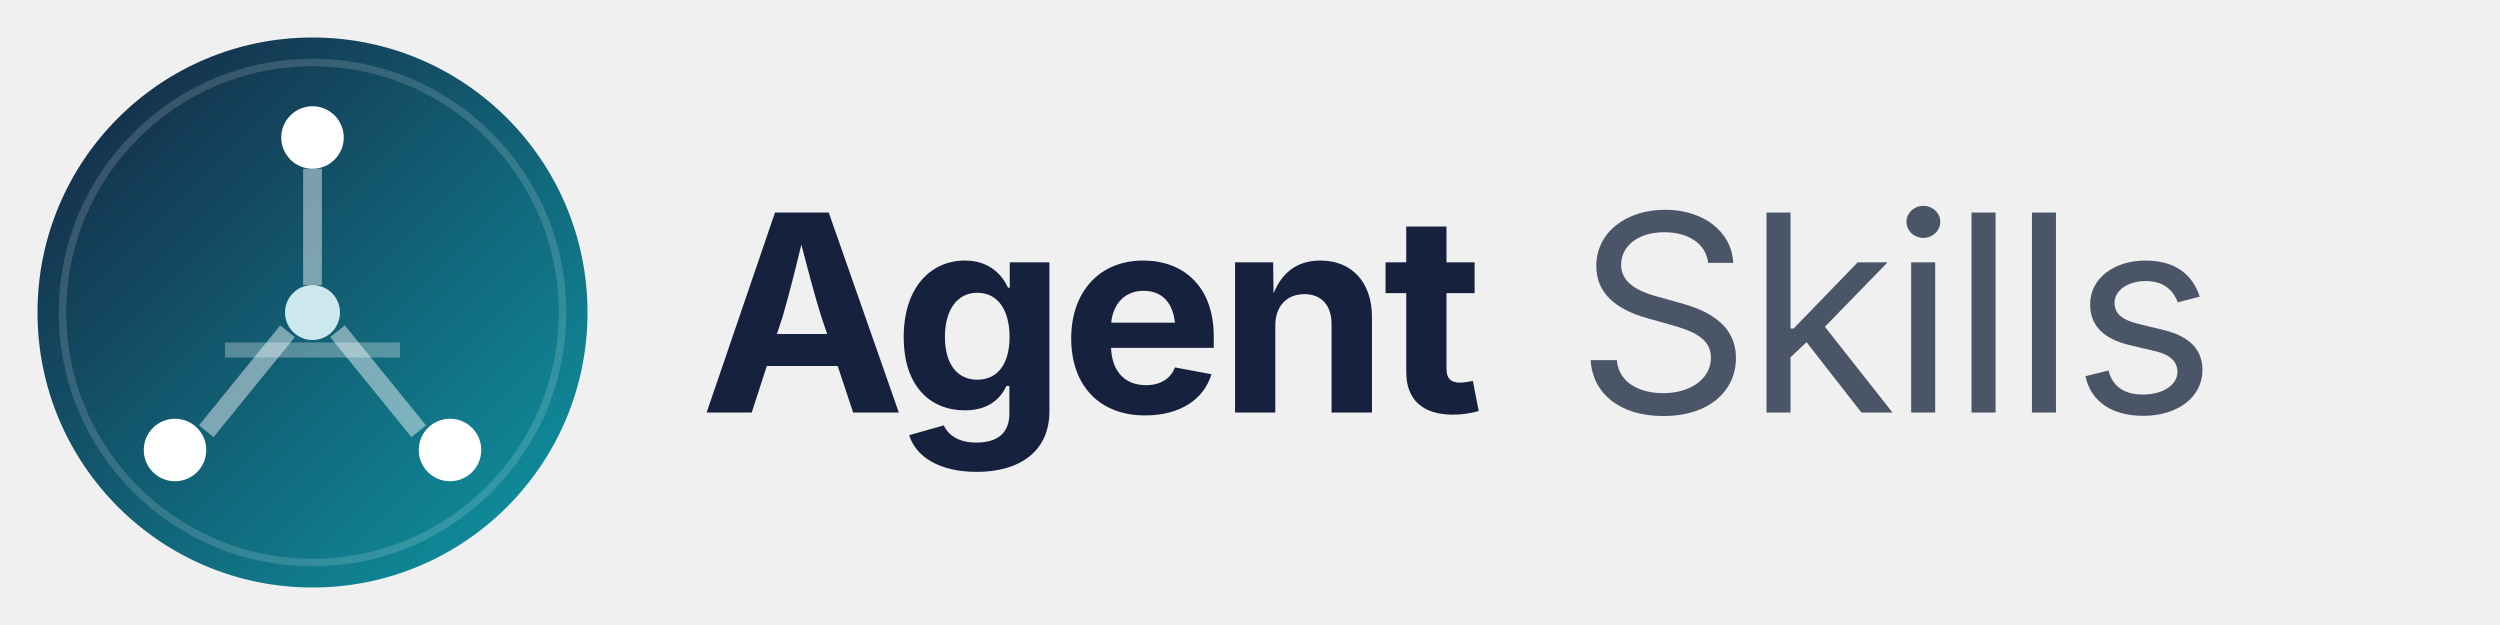
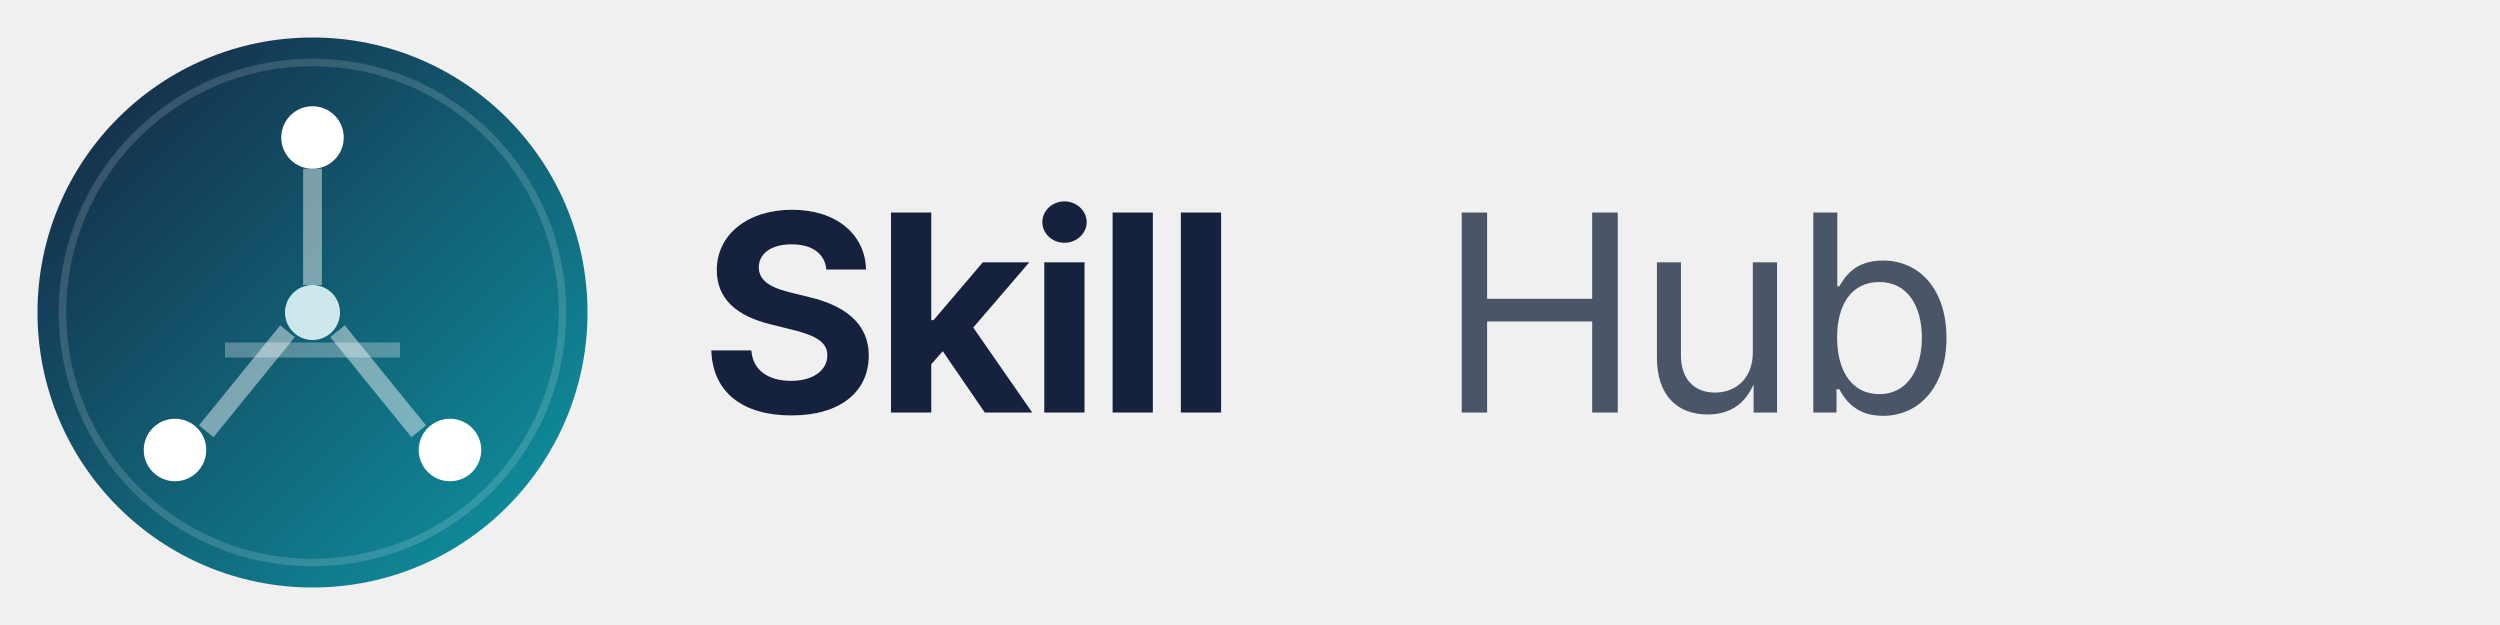
<svg xmlns="http://www.w3.org/2000/svg" viewBox="0 0 200 50">
  <defs>
    <linearGradient id="logo-bg" x1="0%" y1="0%" x2="100%" y2="100%">
      <stop offset="0%" stop-color="#16213e" />
      <stop offset="100%" stop-color="#0e9aa7" />
    </linearGradient>
  </defs>
  <g transform="translate(25,25)">
    <circle cx="0" cy="0" r="22" fill="url(#logo-bg)" />
    <circle cx="0" cy="0" r="20" fill="none" stroke="#fff" stroke-width="0.6" opacity="0.15" />
    <circle cx="0" cy="-14" r="2.5" fill="#fff" />
    <circle cx="-11" cy="11" r="2.5" fill="#fff" />
    <circle cx="11" cy="11" r="2.5" fill="#fff" />
    <circle cx="0" cy="0" r="2.2" fill="#e0f7fa" opacity="0.9" />
    <line x1="0" y1="-11.5" x2="0" y2="-2.2" stroke="#fff" stroke-width="1.5" opacity="0.45" />
    <line x1="-8.5" y1="9.5" x2="-2" y2="1.5" stroke="#fff" stroke-width="1.5" opacity="0.45" />
    <line x1="8.5" y1="9.5" x2="2" y2="1.5" stroke="#fff" stroke-width="1.5" opacity="0.45" />
    <line x1="-7" y1="3" x2="7" y2="3" stroke="#fff" stroke-width="1.2" opacity="0.3" />
  </g>
-   <text x="56" y="33" font-family="Inter, -apple-system, sans-serif" font-size="22" font-weight="700" fill="#16213e" letter-spacing="-0.5">Agent</text>
-   <text x="126" y="33" font-family="Inter, -apple-system, sans-serif" font-size="22" font-weight="400" fill="#4a5568" letter-spacing="-0.5">Skills</text>
+   <text x="56" y="33" font-family="Inter, -apple-system, sans-serif" font-size="22" font-weight="700" fill="#16213e" letter-spacing="-0.5">Skill</text>
+   <text x="115" y="33" font-family="Inter, -apple-system, sans-serif" font-size="22" font-weight="400" fill="#4a5568" letter-spacing="-0.5">Hub</text>
</svg>
